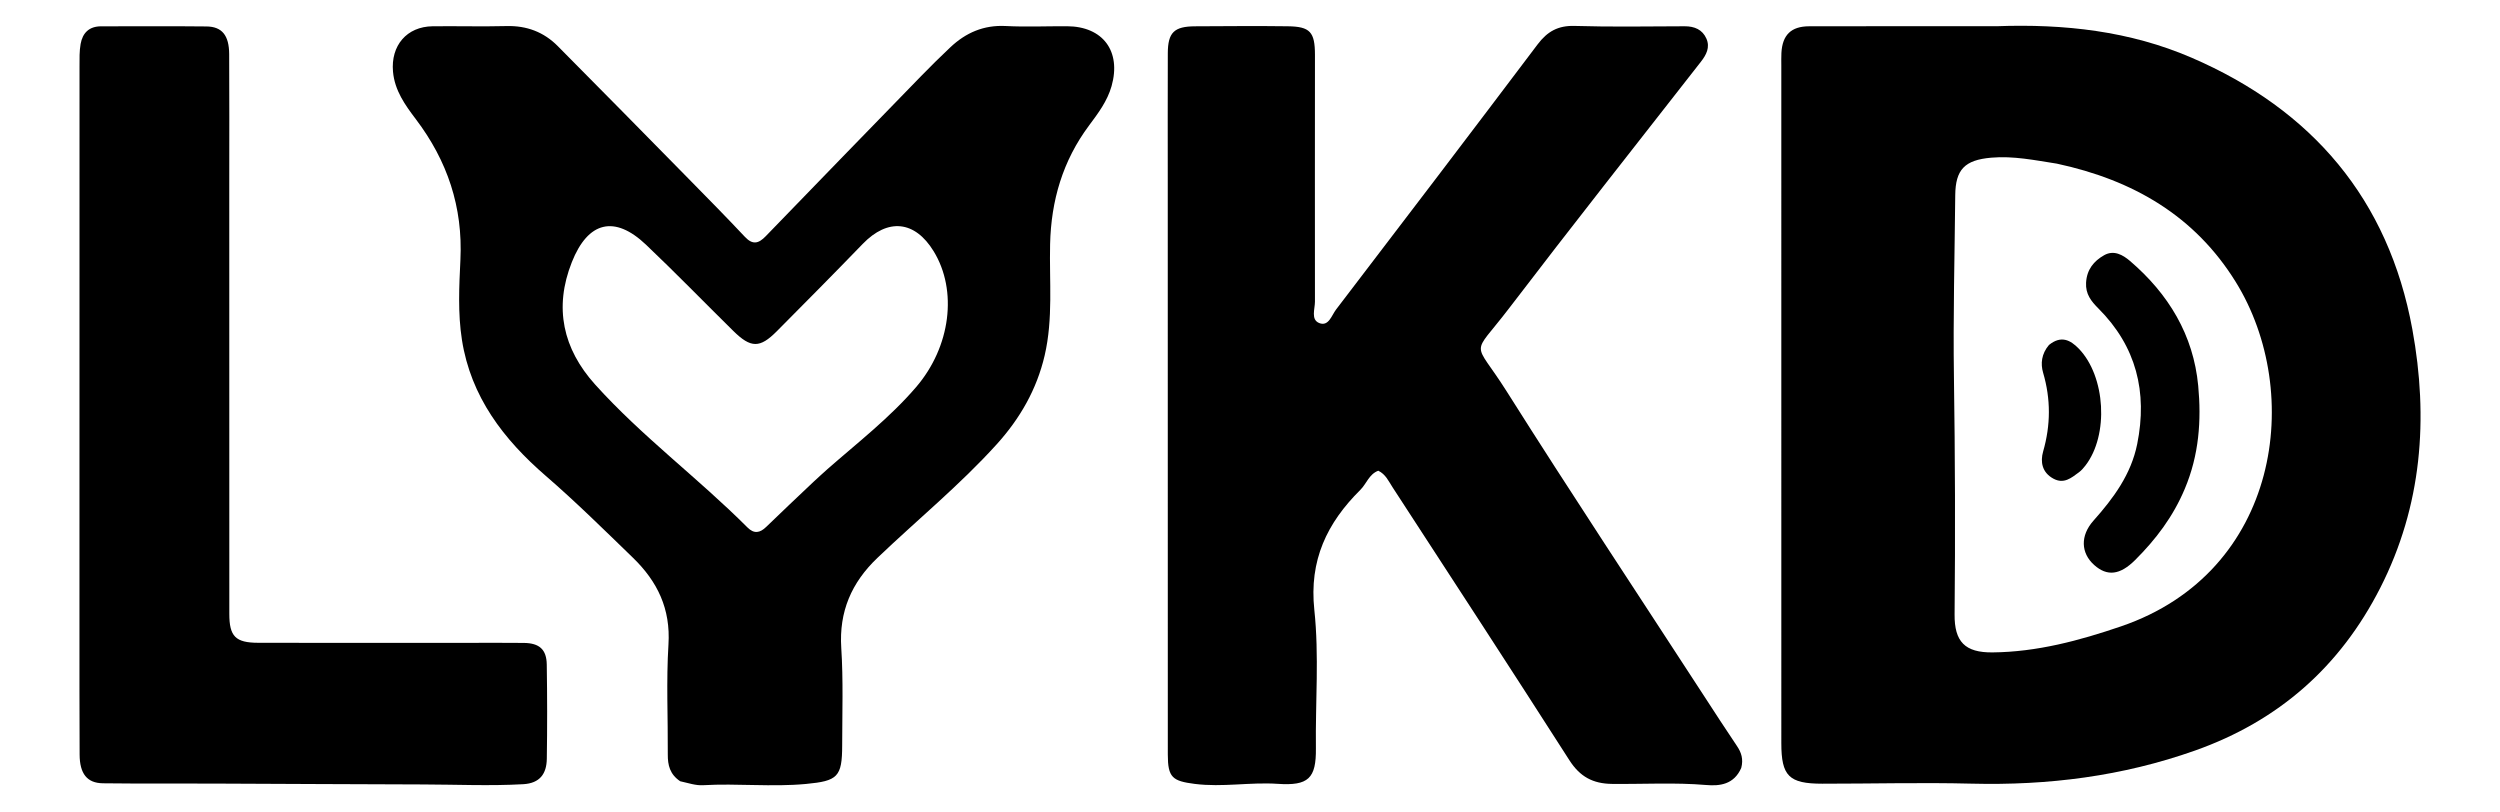
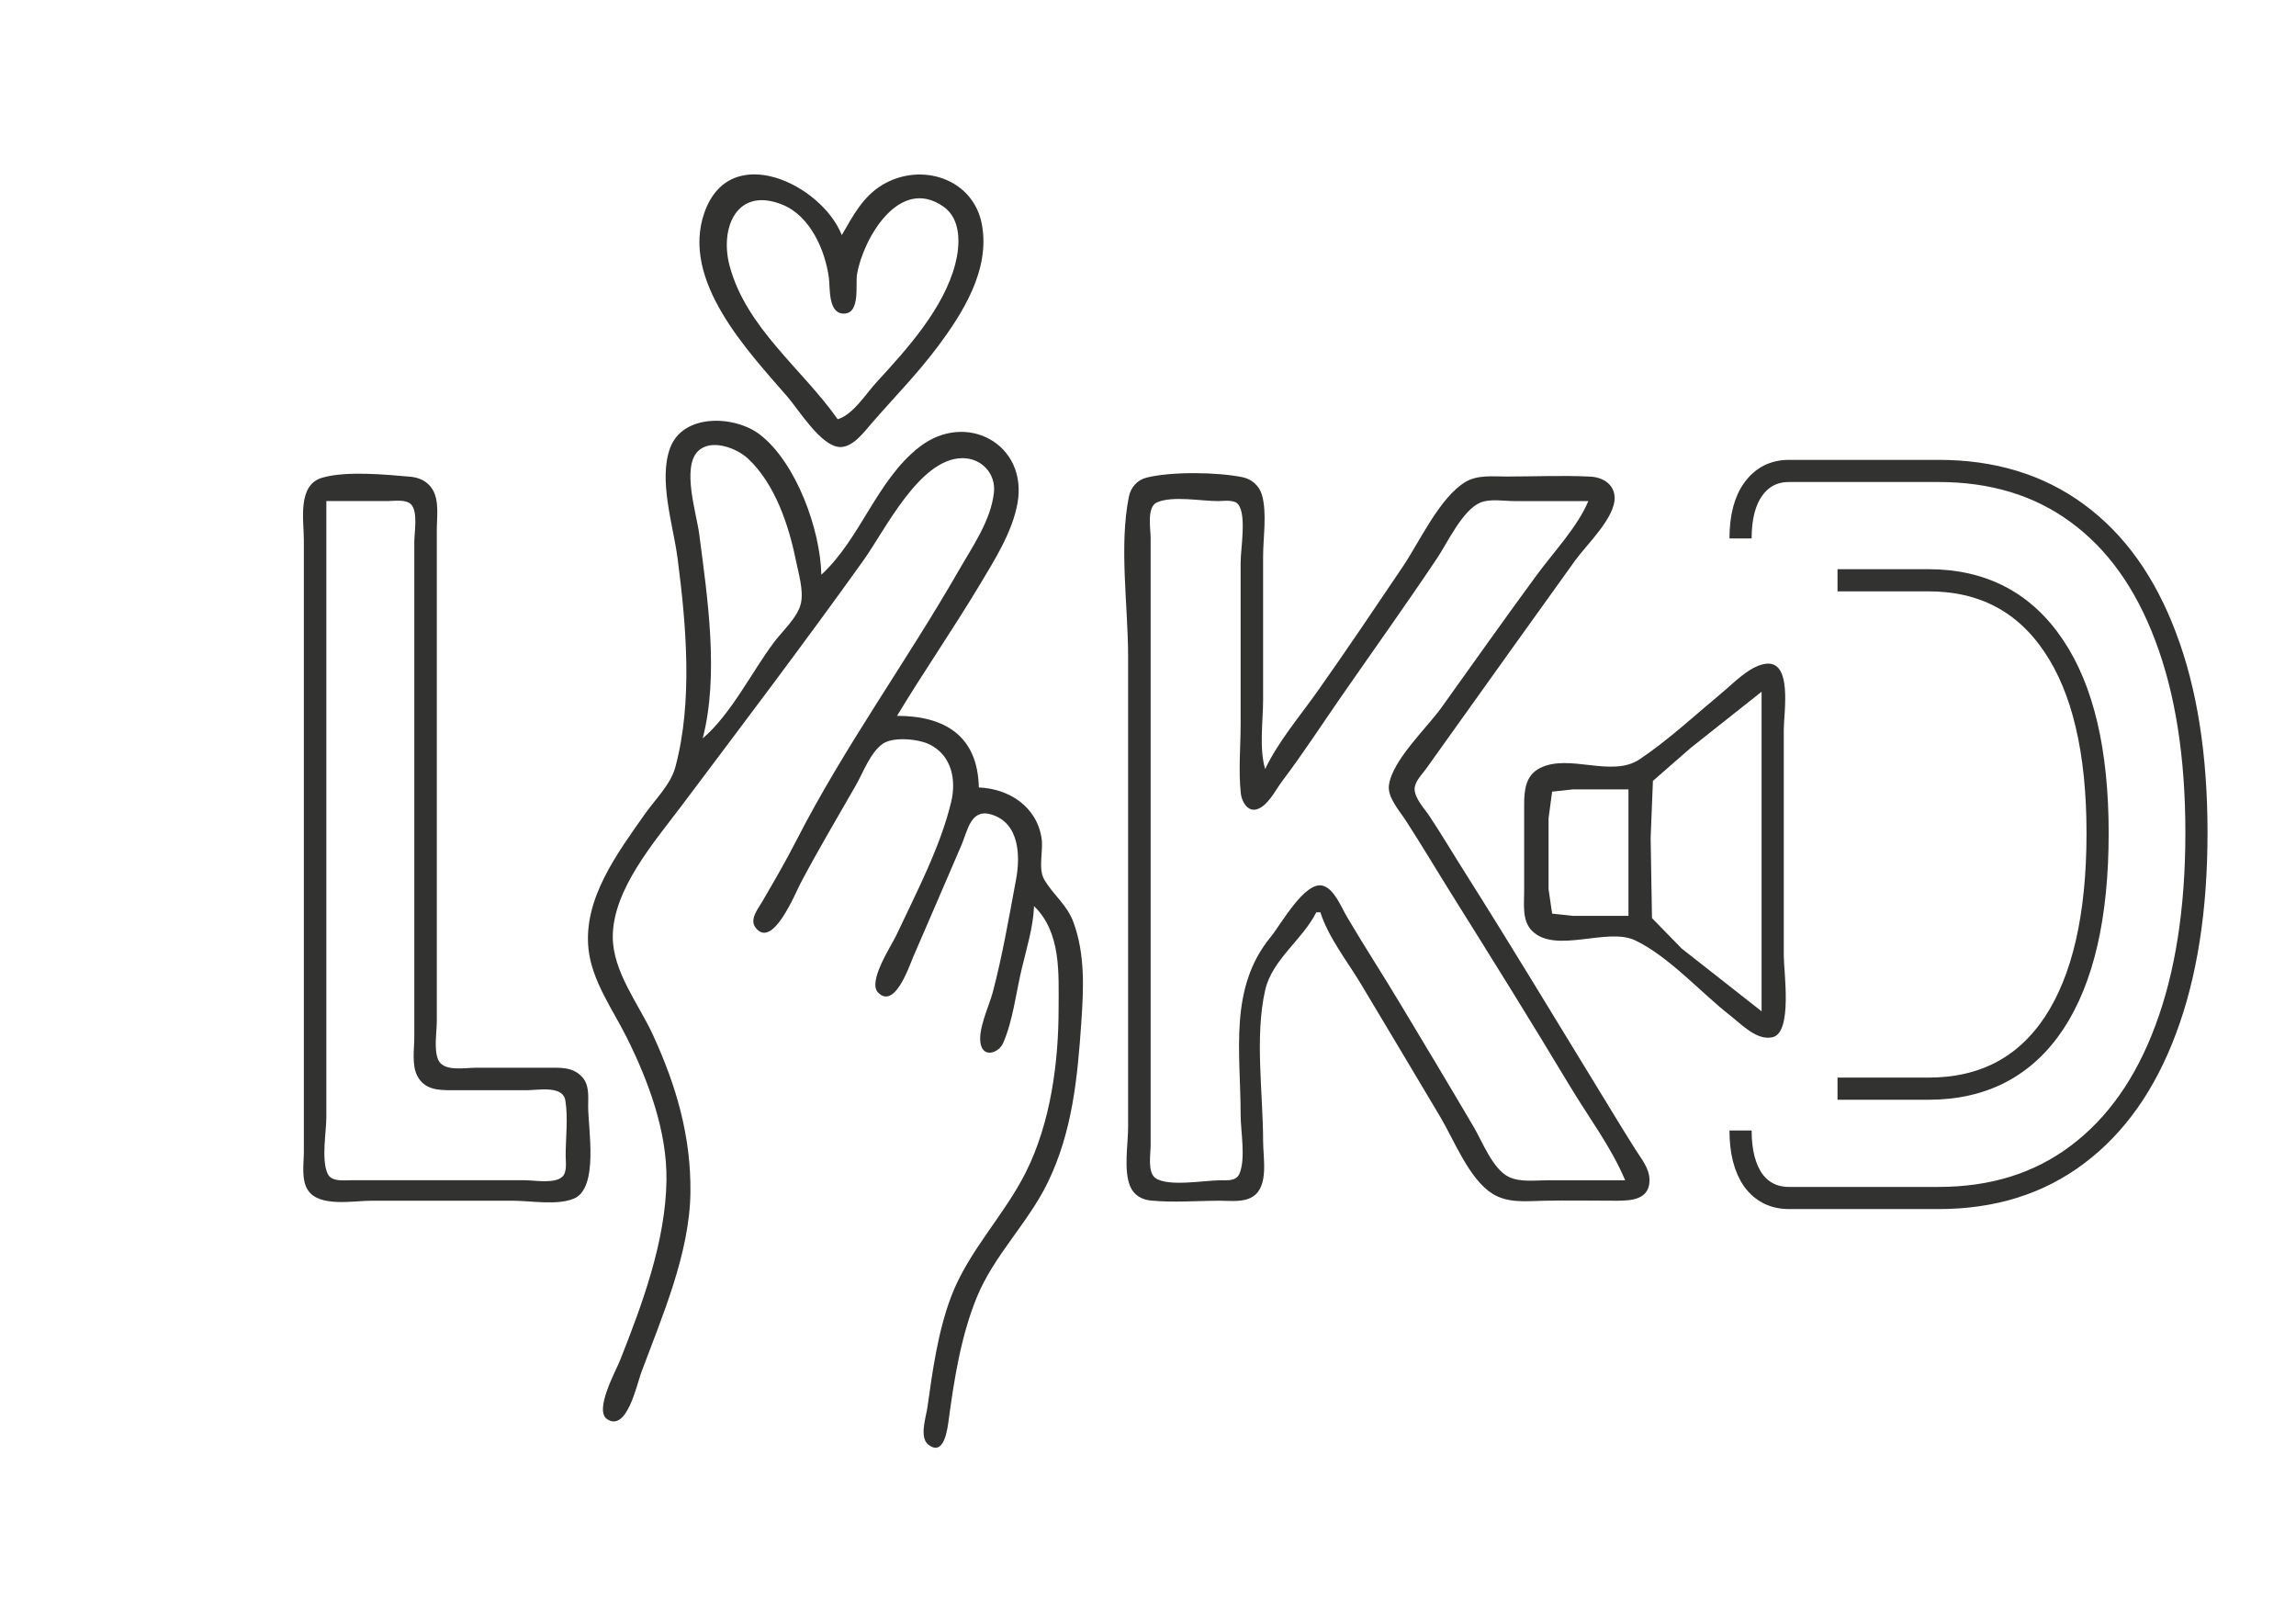
- <svg xmlns="http://www.w3.org/2000/svg" width="744.15" height="241.43" enable-background="new 0 0 1024 1024" version="1.1" viewBox="0 0 744.15 241.43" xml:space="preserve">
-   <g transform="matrix(.93644 0 0 .93644 23.648 7.6723)">
-     <path d="m609.29 0.146c21.693-0.796 42.474 1.542 62.065 9.992 38.321 16.529 62.628 45.002 70.191 86.362 5.168 28.265 3.095 56.083-10.221 82.208-12.738 24.992-32.201 42.226-58.867 51.674-23.086 8.179-46.705 11.133-71.038 10.518-15.81-0.4-31.64 0.027-47.461 0.017-10.587-7e-3 -12.993-2.445-12.993-12.887-2e-3 -71.798-3e-3 -143.6-4e-3 -215.4 0-1.333-0.039-2.668 0.031-3.997 0.304-5.718 3.088-8.46 8.827-8.472 19.656-0.04 39.313-0.018 59.47-0.02m19.197 43.674c-6.899-1.07-13.768-2.505-20.817-1.887-8.42 0.738-11.344 3.776-11.423 11.926-0.186 19.286-0.701 38.577-0.415 57.857 0.372 25.124 0.448 50.241 0.208 75.364-0.083 8.734 3.326 12.189 12.045 12.108 14.135-0.132 27.616-3.755 40.862-8.279 50.571-17.271 58.243-74.324 36.444-109.5-12.94-20.878-32.453-32.354-56.904-37.594z" />
-     <path d="m528.22 235.92c-2.318 5.28-6.847 5.779-11.126 5.414-9.987-0.852-19.964-0.243-29.939-0.352-6.091-0.067-10.203-2.292-13.548-7.515-18.589-29.028-37.426-57.898-56.227-86.789-1.238-1.902-2.2-4.142-4.532-5.246-2.926 1.091-3.734 4.136-5.694 6.082-10.602 10.524-16.319 22.369-14.628 38.185 1.549 14.494 0.317 29.275 0.497 43.928 0.118 9.64-2.397 11.994-12.155 11.334-8.773-0.594-17.535 1.149-26.369 0.018-7.077-0.906-8.546-2.038-8.547-9.306-0.014-60.978-0.014-121.96-0.018-182.93-8.5e-4 -13.329-0.031-26.657 0.015-39.985 0.023-6.638 1.997-8.56 8.684-8.59 9.827-0.044 19.656-0.142 29.481-9e-3 7.051 0.096 8.606 1.804 8.61 9.084 0.015 26.146-0.064 52.291-4e-3 78.437 5e-3 2.345-1.374 5.734 1.375 6.819 2.98 1.175 3.935-2.468 5.32-4.28 21.437-28.041 42.823-56.121 64.078-84.3 3.084-4.089 6.486-6.031 11.766-5.87 11.652 0.357 23.322 0.139 34.984 0.109 3.112-8e-3 5.656 1.046 6.919 3.952 1.195 2.749-0.024 5.101-1.772 7.339-20.389 26.109-40.93 52.103-61.028 78.434-12.118 15.877-11.415 9.355-0.67 26.372 20.447 32.383 41.613 64.313 62.487 96.426 3.539 5.445 7.069 10.897 10.699 16.281 1.384 2.052 2.078 4.143 1.342 6.964z" />
-     <path d="m190.96 240.14c-3.311-2.212-3.967-5.152-3.947-8.502 0.069-11.662-0.508-23.358 0.215-34.976 0.705-11.32-3.482-20.011-11.308-27.588-9.095-8.805-18.093-17.704-27.677-25.99-13.427-11.608-23.842-25.16-26.667-43.262-1.315-8.424-0.886-16.993-0.48-25.443 0.807-16.77-4.135-31.441-14.17-44.694-3.4-4.489-6.723-9.095-7.258-15.09-0.741-8.306 4.369-14.35 12.628-14.439 7.829-0.084 15.664 0.134 23.489-0.062 6.389-0.16 11.811 1.892 16.243 6.356 13.847 13.947 27.624 27.962 41.403 41.976 6.072 6.176 12.156 12.343 18.083 18.657 2.481 2.644 4.347 2.171 6.624-0.186 16.436-17.008 32.92-33.97 49.415-50.921 3.018-3.102 6.104-6.142 9.25-9.113 4.928-4.655 10.619-7.146 17.617-6.785 6.48 0.334 12.991 0.038 19.489 0.068 11.442 0.053 17.294 7.959 14.165 19.033-1.349 4.772-4.274 8.646-7.151 12.506-8.363 11.22-12.069 23.843-12.387 37.757-0.27 11.779 0.993 23.626-1.725 35.328-2.52 10.853-7.881 20.114-15.23 28.243-11.749 12.995-25.345 24.081-37.978 36.167-8.169 7.815-12.192 17.004-11.448 28.569 0.662 10.29 0.298 20.649 0.29 30.977-8e-3 10.05-1.452 11.322-11.482 12.269-10.928 1.031-21.859-0.237-32.783 0.402-2.263 0.133-4.581-0.672-7.221-1.258m42.347-95.152c1.475-1.346 2.928-2.717 4.428-4.034 9.632-8.454 19.826-16.327 28.208-26.1 11.023-12.852 13.212-30.708 5.588-43.168-5.989-9.787-14.569-10.611-22.55-2.353-9.028 9.341-18.174 18.568-27.333 27.782-5.389 5.421-8.237 5.377-13.828-0.131-9.255-9.116-18.305-18.445-27.722-27.388-10.014-9.509-18.448-7.409-23.582 5.534-5.758 14.517-2.812 27.558 7.386 38.887 14.848 16.496 32.776 29.76 48.422 45.435 2.105 2.108 3.956 1.808 6.002-0.19 4.765-4.653 9.64-9.193 14.982-14.275z" />
-     <path d="m122.29 196.15c6.664 1.2e-4 12.829-0.059 18.992 0.019 4.912 0.063 7.186 2.075 7.26 6.862 0.154 9.994 0.169 19.993 0.015 29.986-0.073 4.713-2.171 7.758-7.505 8.059-10.62 0.598-21.229 0.103-31.842 0.078-22.307-0.052-44.613-0.195-66.92-0.277-11.606-0.043-23.212 0.052-34.817-0.091-5.063-0.062-7.39-3.048-7.419-9.148-0.062-13.161-0.051-26.322-0.051-39.483-9.9e-4 -59.808 1e-3 -119.62 0.02-179.42 7.5e-4 -2.326-0.057-4.696 0.35-6.967 0.626-3.498 2.71-5.603 6.534-5.595 11.162 0.022 22.325-0.089 33.485 0.042 4.936 0.058 7.166 2.837 7.203 8.785 0.083 13.327 0.026 26.656 0.027 39.984 4e-3 45.982 6e-3 91.963 0.017 137.94 2e-3 7.148 1.935 9.183 9.177 9.203 21.658 0.06 43.316 0.021 65.474 0.021z" />
-     <path d="m669.23 147.14c-3.736 8.938-9.271 16.175-15.8 22.678-4.857 4.837-8.927 5.241-13.03 1.572-4.24-3.791-4.462-9.317-0.213-14.085 6.38-7.16 11.963-14.719 13.904-24.377 3.312-16.482-0.281-31.012-12.341-43.075-2.306-2.307-4.119-4.575-3.917-8.185 0.233-4.168 2.438-6.87 5.738-8.737 3.092-1.749 5.965-0.109 8.234 1.833 12.22 10.463 20.158 23.508 21.674 39.674 1.028 10.961 0.278 21.947-4.249 32.701z" />
-     <path d="m626.04 101.46c3.86-3.126 6.822-1.569 9.47 1.164 8.55 8.822 9.595 27.496 2.117 37.162-0.606 0.783-1.276 1.568-2.066 2.148-2.409 1.769-4.767 3.83-8.116 2.018-3.602-1.948-4.205-5.343-3.264-8.622 2.414-8.416 2.462-16.646-4e-3 -25.051-0.838-2.857-0.539-5.987 1.864-8.82z" />
+ <svg xmlns="http://www.w3.org/2000/svg" width="297mm" height="210mm" version="1.1" viewBox="0 0 297 210" xml:space="preserve">
+   <g fill="#323231">
+     <path d="m228.16 85.889c-2.001 0.424-3.923 2.471-5.454 3.742-3.449 2.865-6.895 6.083-10.621 8.577-3.621 2.424-9.135-0.804-12.913 1.145-1.855 0.957-2.011 2.894-2.014 4.749v11.195c0 1.649-0.281 3.758 0.981 5.054 3.02 3.097 9.737-0.463 13.371 1.265 4.345 2.066 8.525 6.781 12.343 9.76 1.424 1.111 3.412 3.249 5.441 2.771 2.608-0.615 1.448-8.423 1.448-10.525v-29.278c0-2.188 1.216-9.259-2.583-8.454m-0.287 3.574v41.334l-10.334-8.116-3.845-3.94-0.173-10.334 0.295-7.414 4.872-4.254 9.185-7.276m-17.223 12.63v16.361h-7.176l-2.697-0.295-0.46-3.15v-9.185l0.46-3.437 2.697-0.295z" />
+     <path d="m170.27 117.99h0.529c1.025 3.239 3.494 6.353 5.239 9.26 3.435 5.725 6.848 11.463 10.267 17.198 1.79 3.002 3.716 8.023 6.73 9.927 1.991 1.258 4.369 0.976 6.604 0.924 3.172-0.073 6.353-3e-3 9.525-4e-3 1.918-7.5e-4 4.198-0.169 4.21-2.646 7e-3 -1.526-1.04-2.744-1.815-3.969-1.55-2.448-3.048-4.938-4.562-7.408-5.788-9.447-11.5-18.949-17.427-28.31-1.559-2.463-3.05-4.98-4.66-7.408-0.631-0.951-1.872-2.246-1.919-3.44-0.039-0.989 0.917-1.901 1.454-2.646 1.396-1.934 2.774-3.878 4.158-5.821 5.036-7.067 10.096-14.118 15.158-21.167 1.464-2.038 5.229-5.563 5.098-8.202-0.085-1.707-1.591-2.557-3.135-2.635-3.597-0.182-7.246-0.011-10.848-0.011-1.726 0-3.714-0.238-5.268 0.677-3.362 1.979-5.981 7.77-8.138 10.965-3.644 5.397-7.288 10.823-11.048 16.14-2.265 3.202-5.09 6.51-6.767 10.054-0.801-2.71-0.265-6.175-0.265-8.996v-18.521c0-2.44 0.525-5.584-0.151-7.938-0.337-1.173-1.305-2.046-2.494-2.29-3.272-0.671-9.192-0.757-12.432 0.05-1.23 0.306-2.048 1.276-2.294 2.505-1.276 6.361-0.091 14.142-0.091 20.638v60.854c0 2.251-0.609 5.569 0.267 7.669 0.465 1.115 1.474 1.712 2.643 1.828 2.942 0.294 6.039 0.028 8.996 0.028 1.37 0 3.008 0.239 4.222-0.532 2.099-1.333 1.335-5.006 1.335-7.141 0-6.17-1.107-13.56 0.269-19.579 0.901-3.939 4.859-6.539 6.61-10.054m35.19-53.181c-1.428 3.378-4.47 6.569-6.645 9.525-4.184 5.687-8.256 11.459-12.368 17.198-1.875 2.616-6.379 6.821-6.784 10.054-0.193 1.542 1.373 3.288 2.159 4.498 2.035 3.133 3.942 6.358 5.925 9.525 5.165 8.25 10.324 16.524 15.333 24.871 2.385 3.975 5.351 7.887 7.144 12.171h-10.054c-1.583 0-3.533 0.278-5.003-0.437-2.067-1.005-3.406-4.538-4.525-6.442-3.172-5.399-6.404-10.77-9.628-16.14-2.236-3.725-4.608-7.367-6.81-11.112-0.702-1.195-1.645-3.634-3.142-3.98-2.328-0.538-5.422 5.105-6.677 6.626-5.461 6.622-3.903 14.884-3.903 23.019 0 2.116 0.691 5.686-0.16 7.634-0.423 0.968-1.61 0.831-2.486 0.833-1.991 4e-3 -6.694 0.869-8.352-0.272-1.079-0.743-0.644-3.102-0.644-4.226v-78.581c0-1.201-0.534-4.006 0.833-4.603 2.009-0.877 5.714-0.16 7.898-0.16 0.739 5e-5 2.072-0.24 2.599 0.424 1.104 1.394 0.312 5.777 0.312 7.513v20.902c0 2.946-0.299 6.069 0.029 8.996 0.104 0.929 0.778 2.292 1.936 2.054 1.483-0.306 2.555-2.539 3.389-3.641 2.661-3.519 5.069-7.223 7.581-10.848 4.154-5.995 8.406-11.932 12.466-17.992 1.355-2.022 3.286-6.229 5.602-7.212 1.246-0.529 3.122-0.196 4.453-0.196h9.525" />
+     <path d="m41.686 61.781c-3.254 0.938-2.381 5.494-2.381 8.051v79.11c0 1.544-0.364 3.645 0.532 4.999 1.475 2.231 5.899 1.351 8.2 1.351h18.256c2.321 0 5.769 0.636 7.933-0.267 3.251-1.356 1.856-9.024 1.856-11.904 0-1.376 0.187-2.84-0.854-3.912-1.214-1.25-2.839-1.115-4.438-1.115h-9.26c-1.397 0-4.208 0.559-4.867-1.074-0.557-1.378-0.16-3.541-0.16-5.012v-63.5c0-1.664 0.348-3.793-0.59-5.267-0.636-0.999-1.699-1.489-2.85-1.587-3.241-0.278-8.251-0.775-11.377 0.127m0.529 3.023h7.938c0.875 0 2.332-0.26 3.015 0.424 0.928 0.928 0.424 3.653 0.424 4.867v64.029c0 1.55-0.347 3.603 0.385 5.023 0.905 1.755 2.633 1.855 4.377 1.856h9.79c1.472 0 4.664-0.663 4.988 1.328 0.368 2.266 0.039 4.843 0.039 7.139-4.8e-5 0.811 0.219 2.085-0.424 2.714-0.973 0.952-3.615 0.461-4.867 0.461h-22.49c-0.965-3.7e-4 -2.527 0.228-3.015-0.854-0.834-1.85-0.16-5.328-0.16-7.348v-79.64" />
+     <path d="m133.76 117.19c3.534 3.427 3.175 8.738 3.175 13.229-4.7e-4 7.051-1.038 14.789-4.225 21.167-2.82 5.643-7.441 10.194-9.685 16.14-1.7 4.504-2.394 9.538-3.057 14.288-0.177 1.264-1.09 3.879 0.119 4.827 2.064 1.617 2.484-2.109 2.636-3.239 0.718-5.33 1.601-10.877 3.654-15.875 2.211-5.382 6.634-9.585 9.168-14.817 3.176-6.56 3.837-13.501 4.325-20.638 0.297-4.341 0.519-8.791-1.001-12.965-0.853-2.343-2.664-3.567-3.814-5.601-0.779-1.377-0.087-3.702-0.315-5.247-0.61-4.132-4.185-6.445-8.123-6.615-0.138-6.678-4.416-9.26-10.583-9.26 3.451-5.712 7.253-11.207 10.689-16.933 1.922-3.204 4.239-6.857 4.899-10.583 1.347-7.602-6.608-11.967-12.678-7.268-5.528 4.279-7.641 11.904-12.7 16.529-0.12-5.817-3.243-14.487-7.938-18.116-3.225-2.493-9.941-2.784-11.617 1.712-1.546 4.148 0.402 10.012 0.959 14.288 1.116 8.564 1.991 18.531-0.284 26.988-0.612 2.276-2.623 4.197-3.949 6.085-3.538 5.04-7.987 10.947-7.288 17.462 0.442 4.123 3.108 7.76 4.916 11.377 2.808 5.619 5.254 12.15 5.169 18.521-0.105 7.882-3.126 16.026-6.003 23.283-0.569 1.436-3.39 6.487-1.662 7.625 2.548 1.678 3.847-4.553 4.401-6.038 2.702-7.247 6.269-15.432 6.362-23.283 0.086-7.275-1.824-13.798-4.843-20.373-1.82-3.964-5.204-8.177-5.202-12.7 2e-3 -6.127 5.427-12.324 8.889-16.933 7.911-10.532 15.873-21.033 23.535-31.75 2.81-3.93 7.266-13.204 12.811-13.221 2.475-8e-3 4.353 2.003 4.066 4.49-0.417 3.616-2.789 6.975-4.556 10.054-6.764 11.784-14.803 22.807-21.006 34.925-1.376 2.689-2.914 5.329-4.436 7.938-0.536 0.919-1.652 2.26-0.824 3.325 2.191 2.82 5.097-4.392 5.787-5.706 2.257-4.304 4.763-8.48 7.171-12.7 0.947-1.659 1.892-4.288 3.504-5.397 1.371-0.943 4.644-0.607 6.061 0.105 2.84 1.427 3.454 4.565 2.777 7.408-1.384 5.819-4.537 11.797-7.069 17.198-0.673 1.435-3.779 6.065-2.39 7.476 2.152 2.188 3.994-3.33 4.525-4.566 2.085-4.854 4.203-9.693 6.277-14.552 0.801-1.878 1.189-4.694 3.817-3.922 3.655 1.073 3.807 5.317 3.227 8.42-0.907 4.854-1.744 9.773-3.003 14.552-0.478 1.816-2.049 5.011-1.538 6.864 0.466 1.689 2.352 0.925 2.867-0.254 1.27-2.91 1.656-6.439 2.386-9.52 0.638-2.689 1.499-5.427 1.618-8.202m-42.862-21.696c2.127-8.223 0.625-18.153-0.455-26.458-0.337-2.593-2.274-8.568-0.166-10.675 1.686-1.685 4.996-0.418 6.438 0.913 3.511 3.242 5.314 8.625 6.235 13.201 0.336 1.667 1.024 3.858 0.651 5.556-0.391 1.78-2.4 3.592-3.476 5.027-2.893 3.859-5.572 9.334-9.227 12.435" />
+     <path d="m108.89 30.409c-2.583-6.553-14.466-12.329-17.771-2.91-3.084 8.791 5.587 17.868 10.739 23.812 1.476 1.703 4.329 6.397 6.767 6.504 1.688 0.074 3.142-1.937 4.121-3.064 2.83-3.258 5.853-6.328 8.453-9.79 3.342-4.449 6.878-10.025 5.824-15.875-1.083-6.009-7.857-8.156-12.842-5.198-2.581 1.532-3.845 4.043-5.292 6.521m-0.529 23.812c-4.59-6.522-11.833-11.797-13.982-19.844-1.308-4.898 0.924-10.293 6.838-7.903 3.582 1.448 5.538 5.884 6.009 9.491 0.169 1.296-0.128 4.594 1.926 4.594 2.189 0 1.481-3.812 1.713-5.123 0.807-4.568 5.466-12.762 11.205-8.693 2.29 1.623 2.127 4.969 1.51 7.37-1.488 5.787-6.273 11.059-10.215 15.346-1.397 1.519-2.982 4.146-5.004 4.763" />
  </g>
+   <path d="m225.15 146.21c0 2.737 0.551 4.887 1.653 6.451 1.134 1.52 2.674 2.281 4.619 2.281h19.349c7.001 0 12.981-1.868 17.94-5.604 4.991-3.736 8.8-9.123 11.425-16.161 2.658-7.081 3.987-15.575 3.987-25.48 0-9.905-1.329-18.355-3.987-25.349-2.625-6.994-6.434-12.316-11.425-15.966-4.959-3.649-10.939-5.474-17.94-5.474h-19.349c-1.945 0-3.484 0.782-4.619 2.346-1.102 1.52-1.653 3.649-1.653 6.386m12.543 5.409h11.765c7.001 0 12.397 2.824 16.189 8.472 3.792 5.604 5.688 13.685 5.688 24.242 0 10.687-1.88 18.876-5.639 24.567-3.76 5.648-9.172 8.472-16.238 8.472h-11.765" fill="none" stroke="#323231" stroke-width="2.865" aria-label="D" />
</svg>
